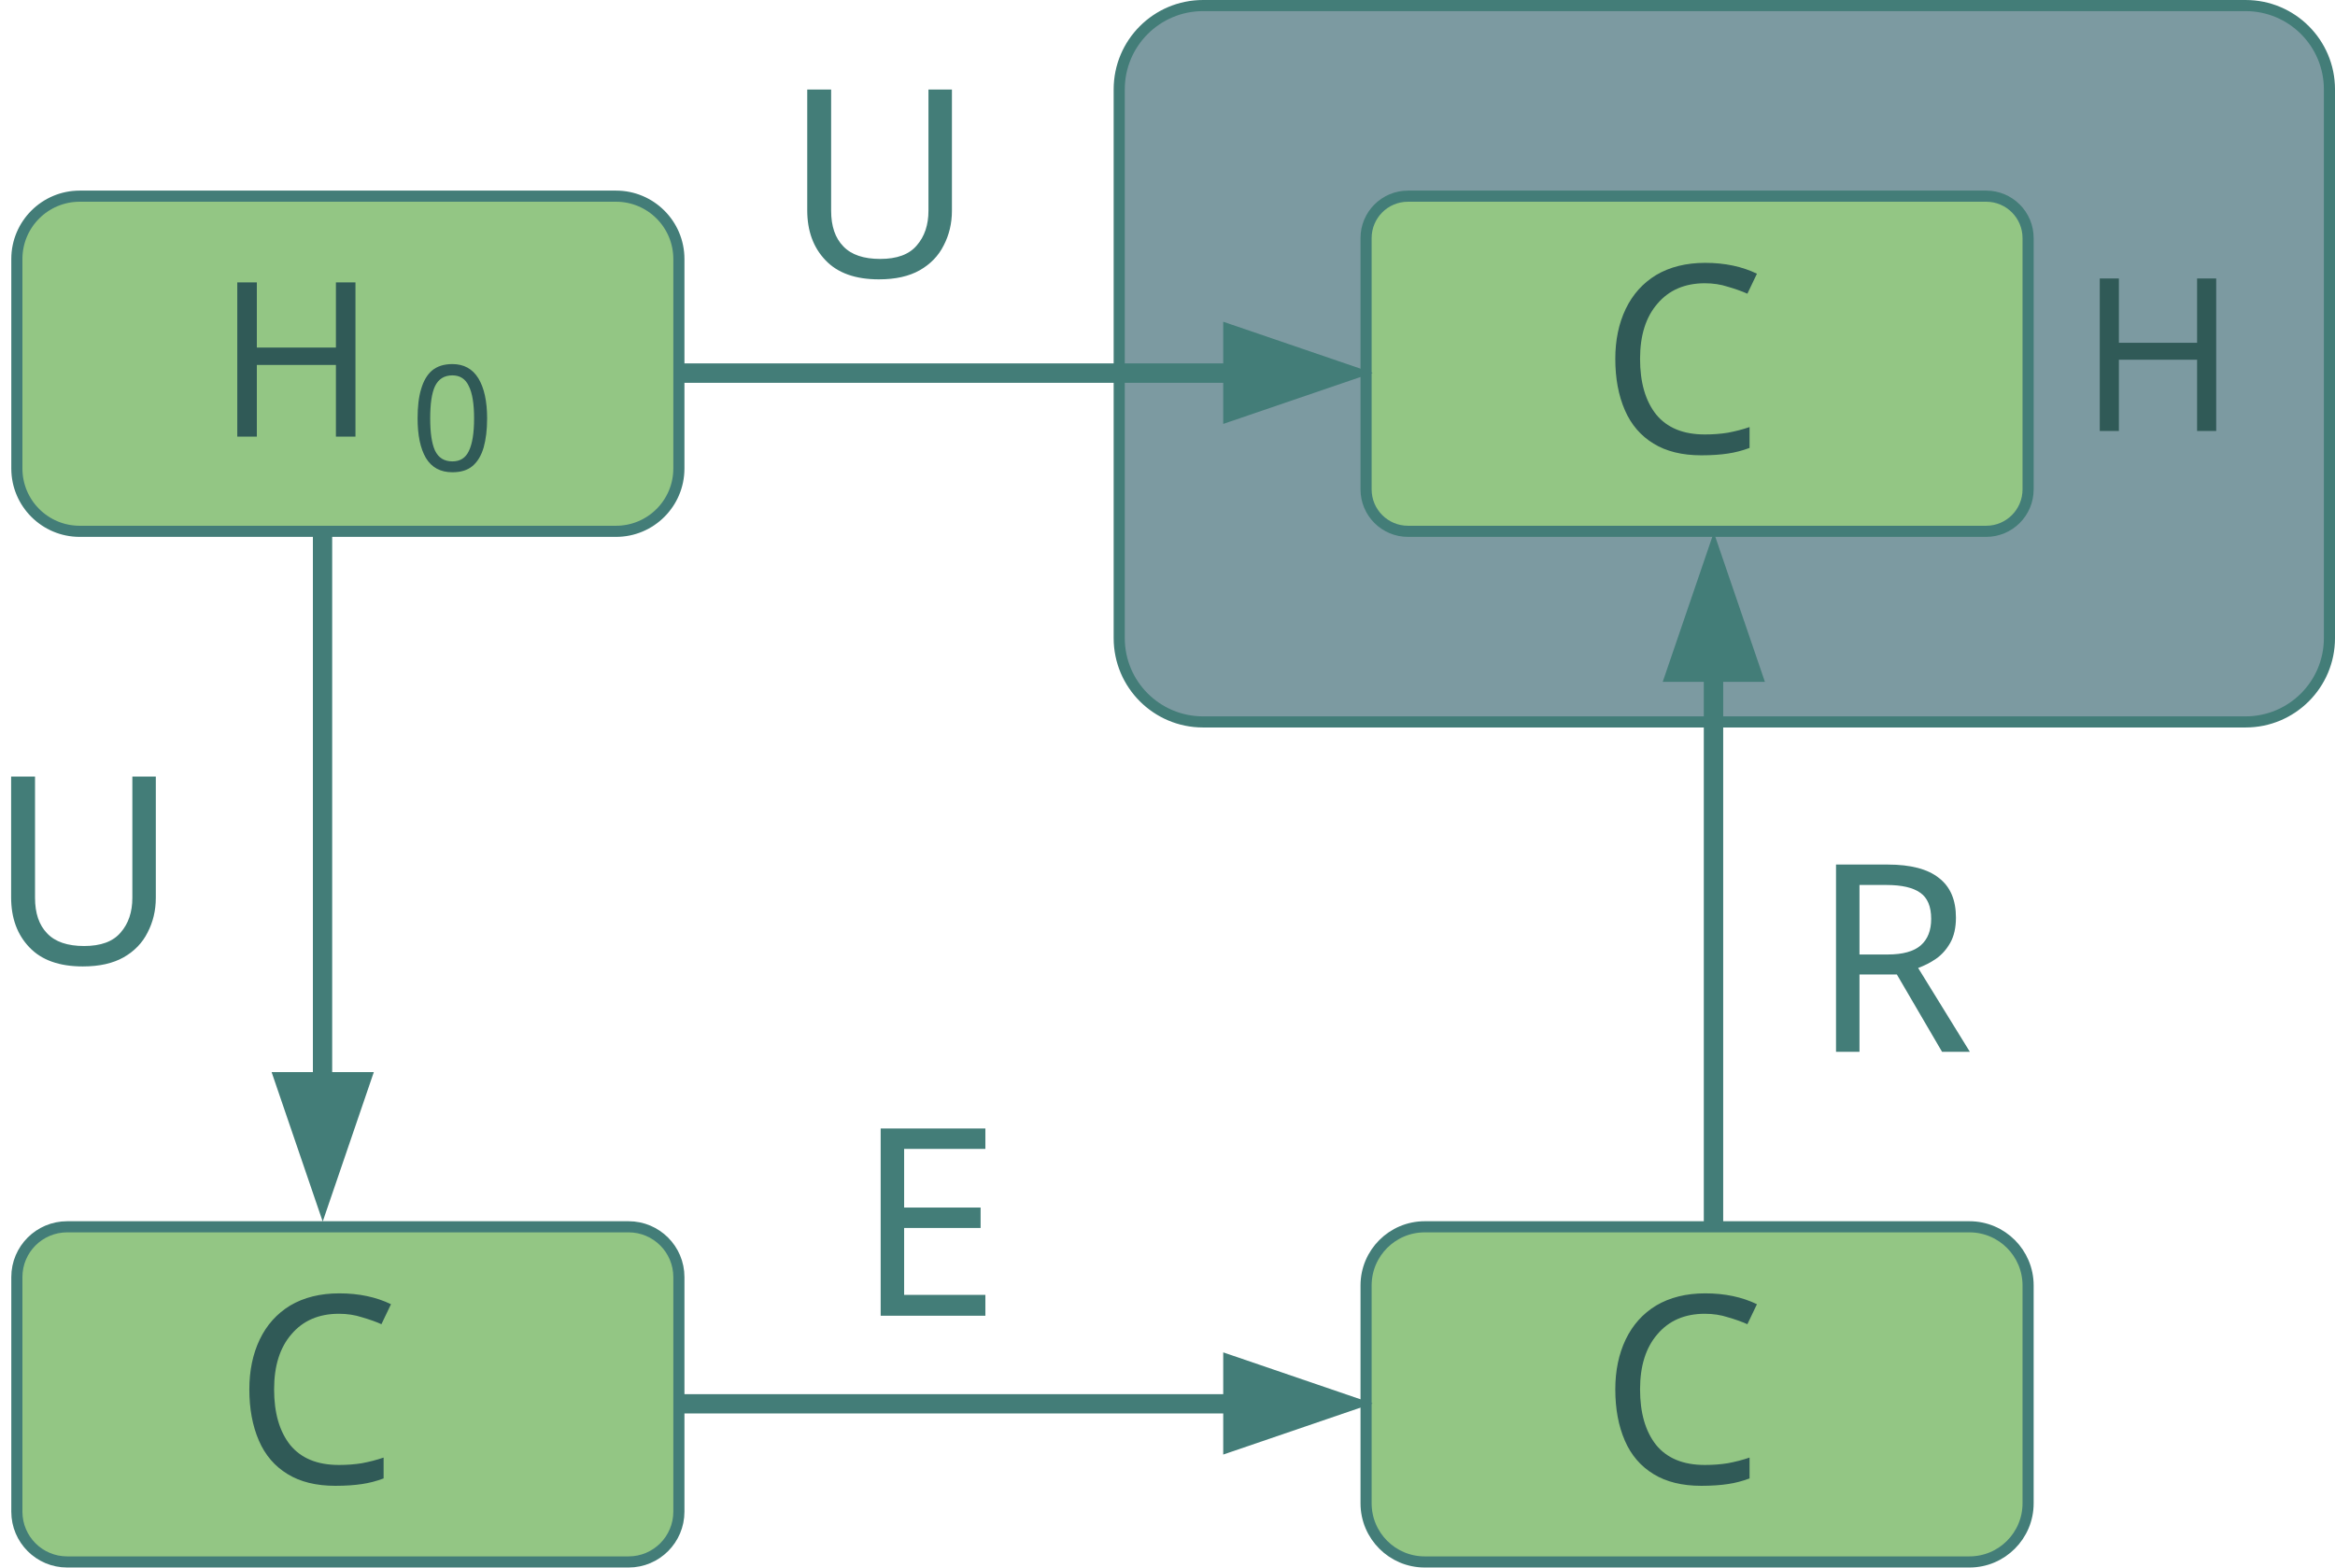
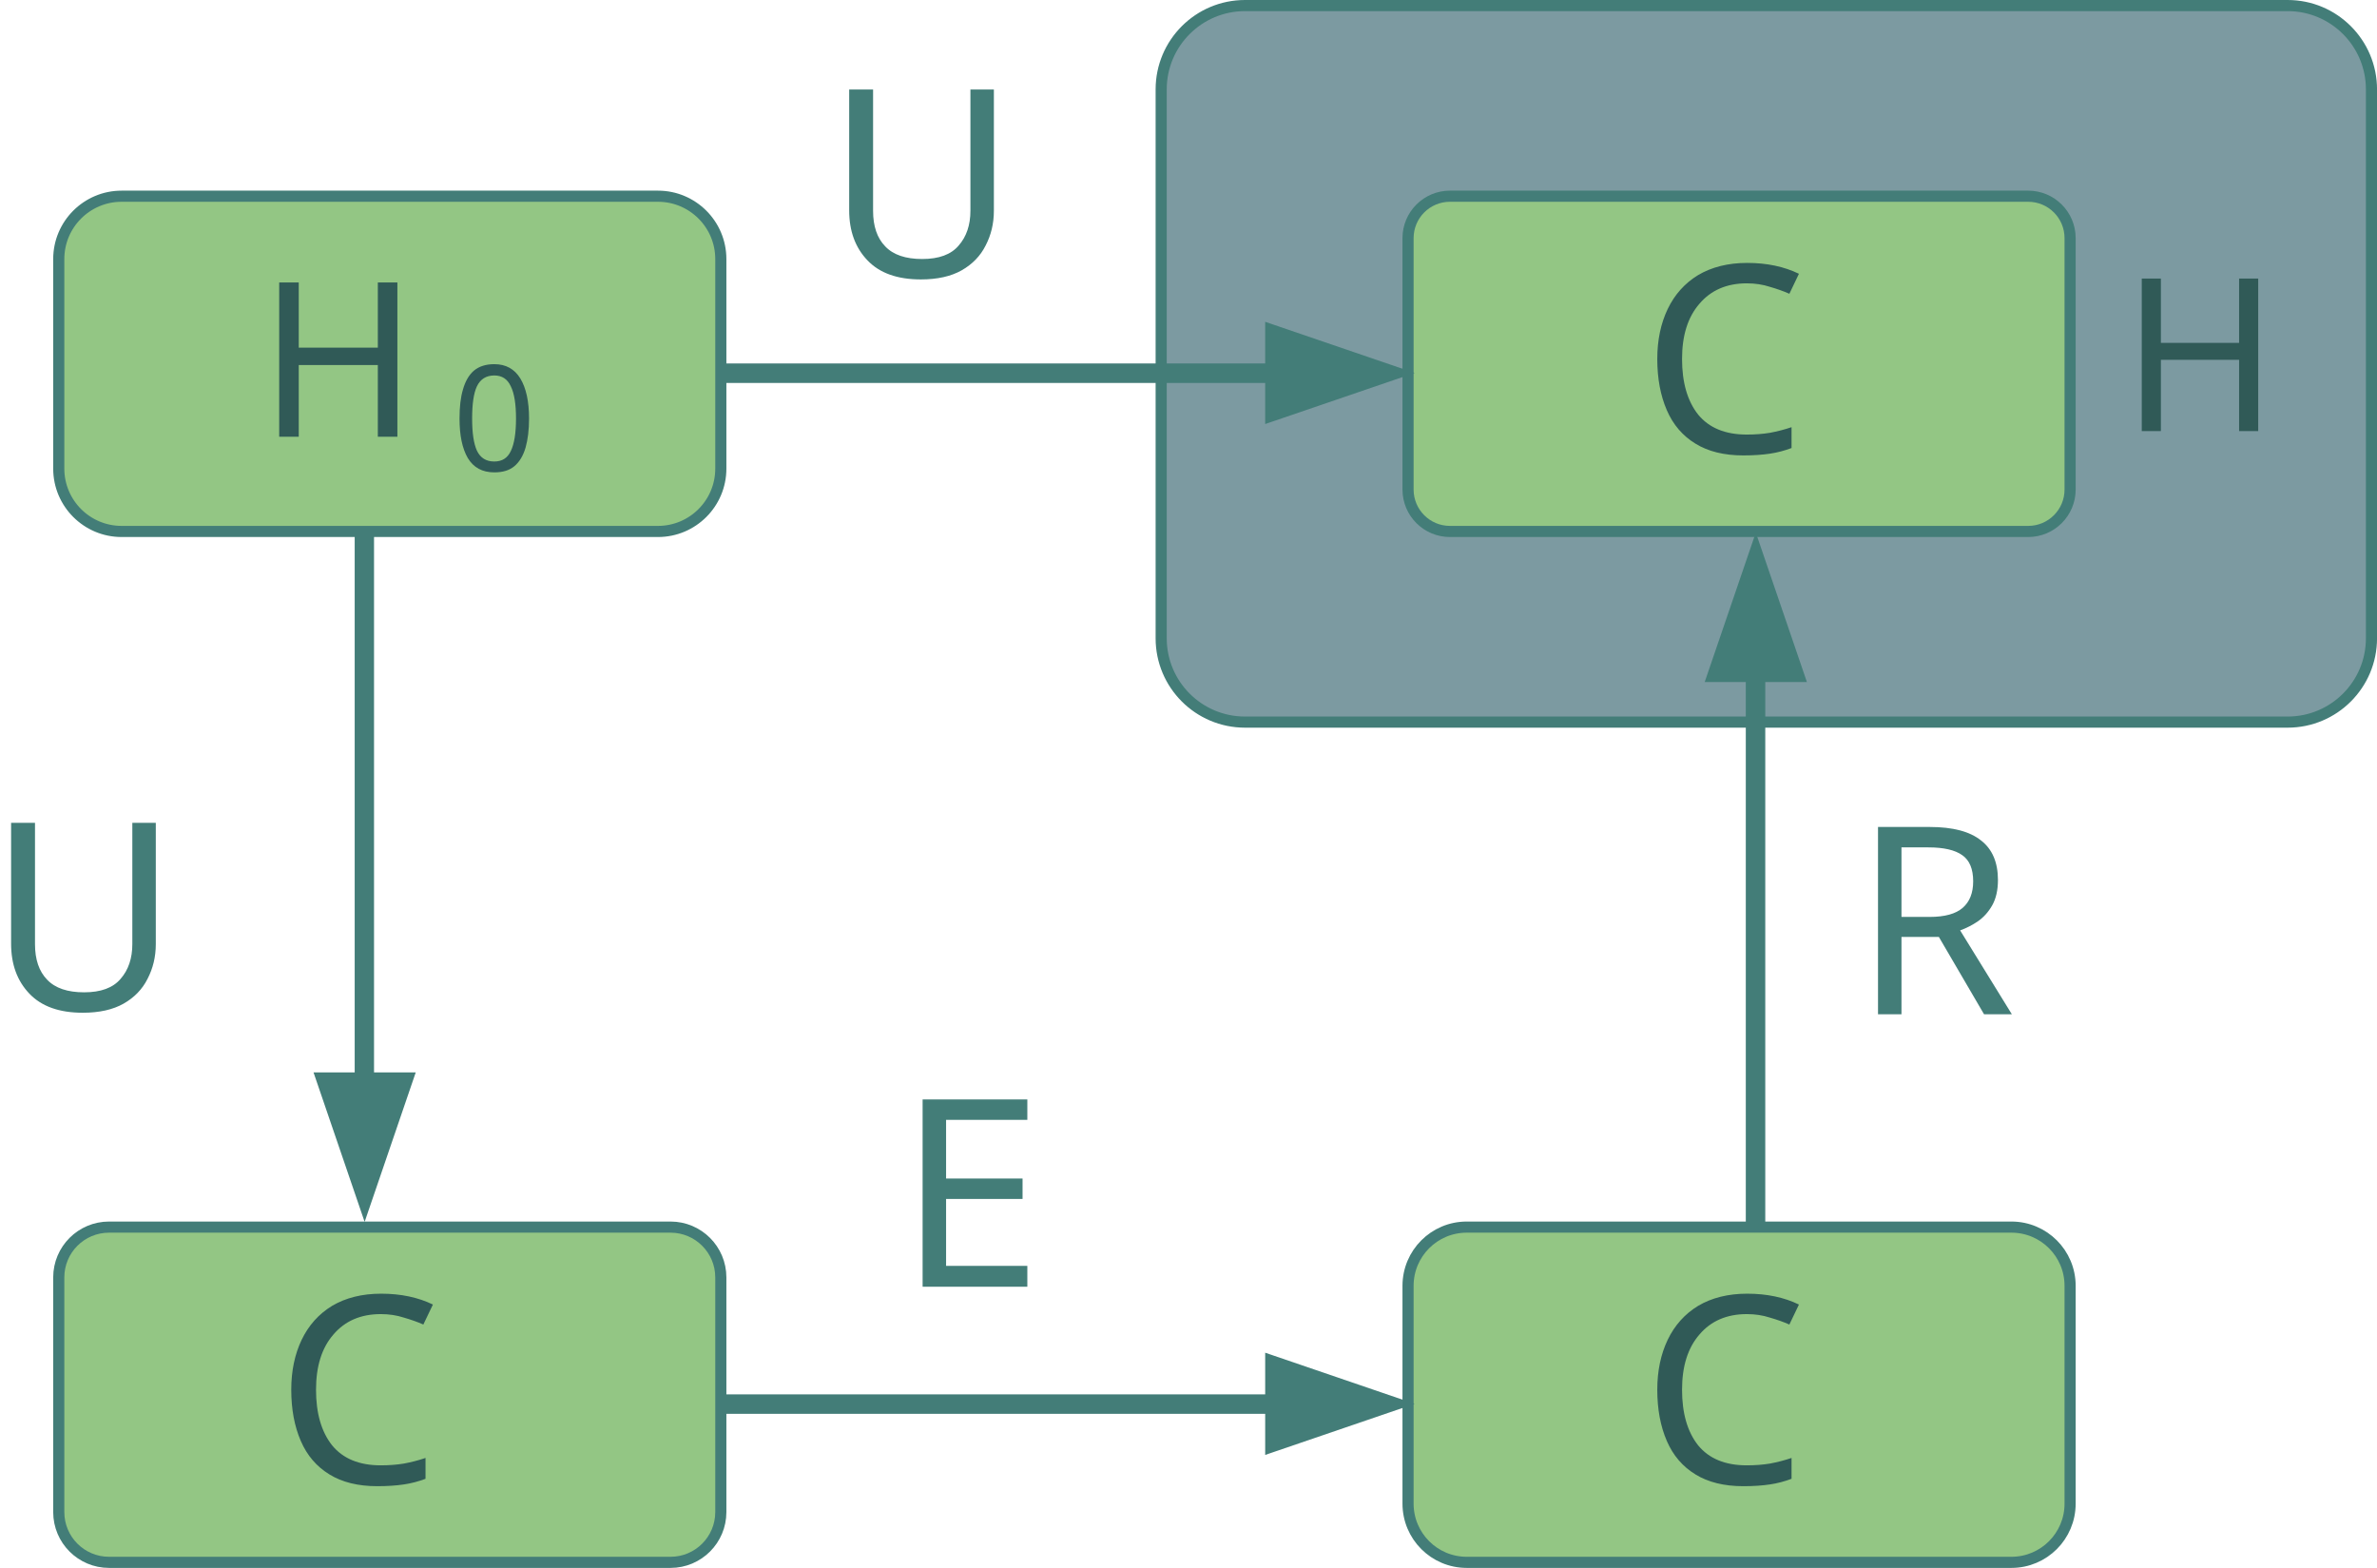
- <svg xmlns="http://www.w3.org/2000/svg" id="svg5" version="1.1" viewBox="0 0 83.969 56.376" height="56.376mm" width="83.969mm">
+ <svg xmlns="http://www.w3.org/2000/svg" id="svg5" version="1.1" viewBox="0 0 85.475 56.376" height="56.376mm" width="85.475mm">
  <defs id="defs2" />
-   <g id="layer1" transform="translate(-45.81466,-60.32792)">
+   <g id="layer1" transform="translate(-44.30787,-60.32792)">
    <rect style="opacity:1;fill:#93c684;fill-opacity:1;stroke:#437d78;stroke-width:0.4;stroke-dasharray:none;stroke-opacity:1" id="rect49362" width="23.807" height="12.054" x="46.421" y="67.383" ry="2.26" />
    <rect style="opacity:1;fill:#7c9aa1;fill-opacity:1;stroke:#437d78;stroke-width:0.4;stroke-dasharray:none;stroke-opacity:1" id="rect55101" width="43.521" height="25.764" x="86.063" y="60.528" ry="3.014" />
    <rect style="opacity:1;fill:#93c684;fill-opacity:1;stroke:#437d78;stroke-width:0.4;stroke-dasharray:none;stroke-opacity:1" id="rect49374" width="23.807" height="12.054" x="94.94" y="67.383" ry="1.507" />
    <text xml:space="preserve" style="font-style:normal;font-variant:normal;font-weight:normal;font-stretch:normal;font-size:9.444px;line-height:1.25;font-family:'Apple Chancery';-inkscape-font-specification:'Apple Chancery';fill:#305a57;fill-opacity:1;stroke-width:0.236" x="103.324" y="76.607" id="text49380">
      <tspan id="tspan49378" style="font-style:normal;font-variant:normal;font-weight:normal;font-stretch:normal;font-family:'Apple Chancery';-inkscape-font-specification:'Apple Chancery';fill:#305a57;fill-opacity:1;stroke-width:0.236" x="103.324" y="76.607">C</tspan>
    </text>
    <text xml:space="preserve" style="font-style:normal;font-variant:normal;font-weight:normal;font-stretch:normal;font-size:7.769px;line-height:1.25;font-family:'Apple Chancery';-inkscape-font-specification:'Apple Chancery';fill:#305a57;fill-opacity:1;stroke-width:0.194" x="53.596" y="76.033" id="text49396">
      <tspan id="tspan49394" style="font-style:normal;font-variant:normal;font-weight:normal;font-stretch:normal;font-family:'Apple Chancery';-inkscape-font-specification:'Apple Chancery';fill:#305a57;fill-opacity:1;stroke-width:0.194" x="53.596" y="76.033">H<tspan style="font-style:normal;font-variant:normal;font-weight:normal;font-stretch:normal;font-size:5.05px;font-family:'CMU Serif';-inkscape-font-specification:'CMU Serif';baseline-shift:sub;fill:#305a57;fill-opacity:1;stroke-width:0.194" id="tspan49398" />
      </tspan>
    </text>
    <path style="opacity:1;fill:#437d78;fill-opacity:1;stroke:#437d78;stroke-width:0.684;stroke-dasharray:none;stroke-opacity:1" d="M 70.392,73.747 H 93.619" id="path49578" />
    <path style="opacity:1;fill:#437d78;fill-opacity:1;stroke:#437d78;stroke-width:0.7;stroke-dasharray:none;stroke-opacity:1" id="path49632" d="m 195.366,102.095 -41.193,0 20.597,-35.674 z" transform="matrix(0,0.08667255,-0.1463615,0,104.7971,58.58903)" />
    <text xml:space="preserve" style="font-style:normal;font-variant:normal;font-weight:normal;font-stretch:normal;font-size:9.444px;line-height:1.25;font-family:'Apple Chancery';-inkscape-font-specification:'Apple Chancery';fill:#437d78;fill-opacity:1;stroke-width:0.236" x="74.001" y="70.281" id="text49649">
      <tspan id="tspan49647" style="font-style:normal;font-variant:normal;font-weight:normal;font-stretch:normal;font-family:'Apple Chancery';-inkscape-font-specification:'Apple Chancery';fill:#437d78;fill-opacity:1;stroke-width:0.236" x="74.001" y="70.281">U</tspan>
    </text>
    <path style="opacity:1;fill:#437d78;fill-opacity:1;stroke:#437d78;stroke-width:0.684;stroke-dasharray:none;stroke-opacity:1" d="M 70.392,73.747 H 93.619" id="path50422" />
    <text xml:space="preserve" style="font-style:normal;font-variant:normal;font-weight:normal;font-stretch:normal;font-size:5.302px;line-height:1.25;font-family:'Apple Chancery';-inkscape-font-specification:'Apple Chancery';fill:#305a57;fill-opacity:1;stroke-width:0.133" x="60.565" y="77.266" id="text52059">
      <tspan id="tspan52057" style="font-style:normal;font-variant:normal;font-weight:normal;font-stretch:normal;font-family:'CMU Serif';-inkscape-font-specification:'CMU Serif';fill:#305a57;fill-opacity:1;stroke-width:0.133" x="60.565" y="77.266">0</tspan>
    </text>
    <text xml:space="preserve" style="font-style:normal;font-variant:normal;font-weight:normal;font-stretch:normal;font-size:7.686px;line-height:1.25;font-family:'Apple Chancery';-inkscape-font-specification:'Apple Chancery';fill:#305a57;fill-opacity:1;stroke-width:0.192" x="120.574" y="75.828" id="text55105">
      <tspan id="tspan55103" style="font-style:normal;font-variant:normal;font-weight:normal;font-stretch:normal;font-family:'Apple Chancery';-inkscape-font-specification:'Apple Chancery';fill:#305a57;fill-opacity:1;stroke-width:0.192" x="120.574" y="75.828">H</tspan>
    </text>
    <rect style="opacity:1;fill:#93c684;fill-opacity:1;stroke:#437d78;stroke-width:0.4;stroke-dasharray:none;stroke-opacity:1" id="rect60245" width="23.807" height="12.054" x="46.421" y="104.45" ry="1.808" />
    <rect style="opacity:1;fill:#93c684;fill-opacity:1;stroke:#437d78;stroke-width:0.4;stroke-dasharray:none;stroke-opacity:1" id="rect60247" width="23.807" height="12.054" x="94.94" y="104.45" ry="2.11" />
    <text xml:space="preserve" style="font-style:normal;font-variant:normal;font-weight:normal;font-stretch:normal;font-size:9.444px;line-height:1.25;font-family:'Apple Chancery';-inkscape-font-specification:'Apple Chancery';fill:#305a57;fill-opacity:1;stroke-width:0.236" x="103.324" y="113.674" id="text60251">
      <tspan id="tspan60249" style="font-style:normal;font-variant:normal;font-weight:normal;font-stretch:normal;font-family:'Apple Chancery';-inkscape-font-specification:'Apple Chancery';fill:#305a57;fill-opacity:1;stroke-width:0.236" x="103.324" y="113.674">C</tspan>
    </text>
    <path style="opacity:1;fill:#437d78;fill-opacity:1;stroke:#437d78;stroke-width:0.684;stroke-dasharray:none;stroke-opacity:1" d="M 70.392,110.814 H 93.619" id="path60259" />
    <path style="opacity:1;fill:#437d78;fill-opacity:1;stroke:#437d78;stroke-width:0.7;stroke-dasharray:none;stroke-opacity:1" id="path60261" d="m 195.366,102.095 -41.193,0 20.597,-35.674 z" transform="matrix(0,0.08667255,-0.1463615,0,104.7971,95.65605)" />
-     <text xml:space="preserve" style="font-style:normal;font-variant:normal;font-weight:normal;font-stretch:normal;font-size:9.444px;line-height:1.25;font-family:'Apple Chancery';-inkscape-font-specification:'Apple Chancery';fill:#437d78;fill-opacity:1;stroke-width:0.236" x="76.563" y="107.649" id="text60265">
-       <tspan id="tspan60263" style="font-style:normal;font-variant:normal;font-weight:normal;font-stretch:normal;font-family:'Apple Chancery';-inkscape-font-specification:'Apple Chancery';fill:#437d78;fill-opacity:1;stroke-width:0.236" x="76.563" y="107.649">E</tspan>
+     <text xml:space="preserve" style="font-style:normal;font-variant:normal;font-weight:normal;font-stretch:normal;font-size:9.444px;line-height:1.25;font-family:'Apple Chancery';-inkscape-font-specification:'Apple Chancery';fill:#437d78;fill-opacity:1;stroke-width:0.236" x="76.563" y="106.594" id="text60265">
+       <tspan id="tspan60263" style="font-style:normal;font-variant:normal;font-weight:normal;font-stretch:normal;font-family:'Apple Chancery';-inkscape-font-specification:'Apple Chancery';fill:#437d78;fill-opacity:1;stroke-width:0.236" x="76.563" y="106.594">E</tspan>
    </text>
    <path style="opacity:1;fill:#437d78;fill-opacity:1;stroke:#437d78;stroke-width:0.684;stroke-dasharray:none;stroke-opacity:1" d="M 70.392,110.814 H 93.619" id="path60267" />
    <g id="g60282" transform="rotate(90,81.82979,90.91412)">
      <path style="opacity:1;fill:#437d78;fill-opacity:1;stroke:#437d78;stroke-width:0.684;stroke-dasharray:none;stroke-opacity:1" d="M 70.392,115.334 H 93.619" id="path60273" />
      <path style="opacity:1;fill:#437d78;fill-opacity:1;stroke:#437d78;stroke-width:0.7;stroke-dasharray:none;stroke-opacity:1" id="path60275" d="m 195.366,102.095 -41.193,0 20.597,-35.674 z" transform="matrix(0,0.08667255,-0.1463615,0,104.7971,100.1764)" />
      <path style="opacity:1;fill:#437d78;fill-opacity:1;stroke:#437d78;stroke-width:0.684;stroke-dasharray:none;stroke-opacity:1" d="M 70.392,115.334 H 93.619" id="path60277" />
    </g>
    <g id="g60290" transform="matrix(0,-1,-1,0,222.7693,174.6545)">
      <path style="opacity:1;fill:#437d78;fill-opacity:1;stroke:#437d78;stroke-width:0.684;stroke-dasharray:none;stroke-opacity:1" d="M 70.392,115.334 H 93.619" id="path60284" />
      <path style="opacity:1;fill:#437d78;fill-opacity:1;stroke:#437d78;stroke-width:0.7;stroke-dasharray:none;stroke-opacity:1" id="path60286" d="m 195.366,102.095 -41.193,0 20.597,-35.674 z" transform="matrix(0,0.08667255,-0.1463615,0,104.7971,100.1764)" />
      <path style="opacity:1;fill:#437d78;fill-opacity:1;stroke:#437d78;stroke-width:0.684;stroke-dasharray:none;stroke-opacity:1" d="M 70.392,115.334 H 93.619" id="path60288" />
    </g>
    <text xml:space="preserve" style="font-style:normal;font-variant:normal;font-weight:normal;font-stretch:normal;font-size:9.444px;line-height:1.25;font-family:'Apple Chancery';-inkscape-font-specification:'Apple Chancery';fill:#305a57;fill-opacity:1;stroke-width:0.236" x="54.203" y="113.674" id="text60294">
      <tspan id="tspan60292" style="font-style:normal;font-variant:normal;font-weight:normal;font-stretch:normal;font-family:'Apple Chancery';-inkscape-font-specification:'Apple Chancery';fill:#305a57;fill-opacity:1;stroke-width:0.236" x="54.203" y="113.674">C</tspan>
    </text>
-     <text xml:space="preserve" style="font-style:normal;font-variant:normal;font-weight:normal;font-stretch:normal;font-size:9.444px;line-height:1.25;font-family:'Apple Chancery';-inkscape-font-specification:'Apple Chancery';fill:#437d78;fill-opacity:1;stroke-width:0.236" x="45.372" y="94.992" id="text60338">
-       <tspan id="tspan60336" style="font-style:normal;font-variant:normal;font-weight:normal;font-stretch:normal;font-family:'Apple Chancery';-inkscape-font-specification:'Apple Chancery';fill:#437d78;fill-opacity:1;stroke-width:0.236" x="45.372" y="94.992">U</tspan>
+     <text xml:space="preserve" style="font-style:normal;font-variant:normal;font-weight:normal;font-stretch:normal;font-size:9.444px;line-height:1.25;font-family:'Apple Chancery';-inkscape-font-specification:'Apple Chancery';fill:#437d78;fill-opacity:1;stroke-width:0.236" x="43.865" y="96.65" id="text60338">
+       <tspan id="tspan60336" style="font-style:normal;font-variant:normal;font-weight:normal;font-stretch:normal;font-family:'Apple Chancery';-inkscape-font-specification:'Apple Chancery';fill:#437d78;fill-opacity:1;stroke-width:0.236" x="43.865" y="96.65">U</tspan>
    </text>
-     <text xml:space="preserve" style="font-style:normal;font-variant:normal;font-weight:normal;font-stretch:normal;font-size:9.444px;line-height:1.25;font-family:'Apple Chancery';-inkscape-font-specification:'Apple Chancery';fill:#437d78;fill-opacity:1;stroke-width:0.236" x="110.917" y="98.156" id="text60342">
-       <tspan id="tspan60340" style="font-style:normal;font-variant:normal;font-weight:normal;font-stretch:normal;font-family:'Apple Chancery';-inkscape-font-specification:'Apple Chancery';fill:#437d78;fill-opacity:1;stroke-width:0.236" x="110.917" y="98.156">R</tspan>
+     <text xml:space="preserve" style="font-style:normal;font-variant:normal;font-weight:normal;font-stretch:normal;font-size:9.444px;line-height:1.25;font-family:'Apple Chancery';-inkscape-font-specification:'Apple Chancery';fill:#437d78;fill-opacity:1;stroke-width:0.236" x="110.917" y="96.8" id="text60342">
+       <tspan id="tspan60340" style="font-style:normal;font-variant:normal;font-weight:normal;font-stretch:normal;font-family:'Apple Chancery';-inkscape-font-specification:'Apple Chancery';fill:#437d78;fill-opacity:1;stroke-width:0.236" x="110.917" y="96.8">R</tspan>
    </text>
  </g>
</svg>
